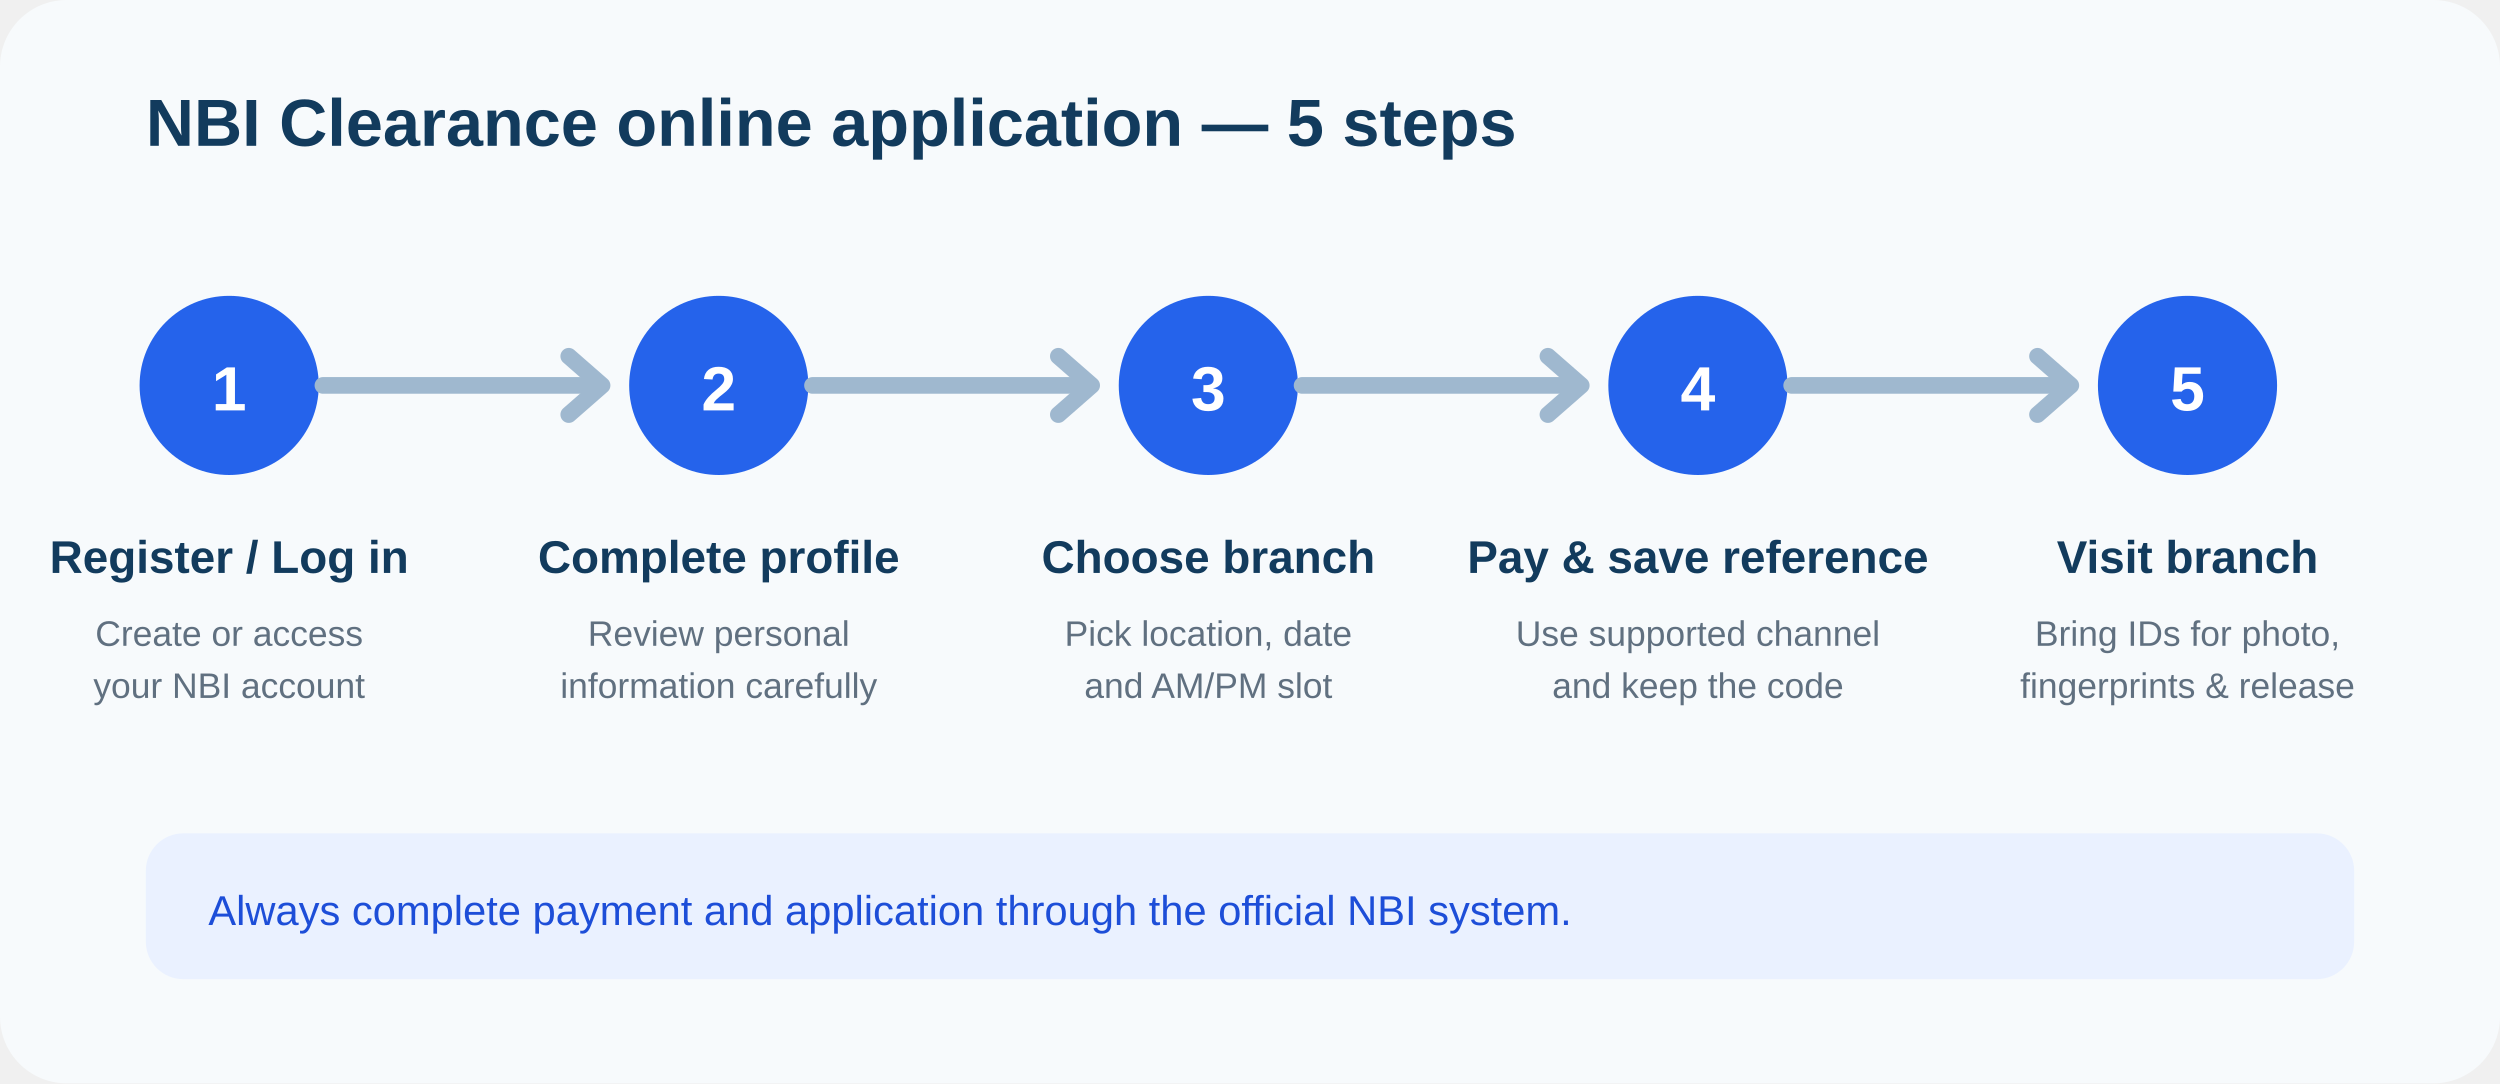
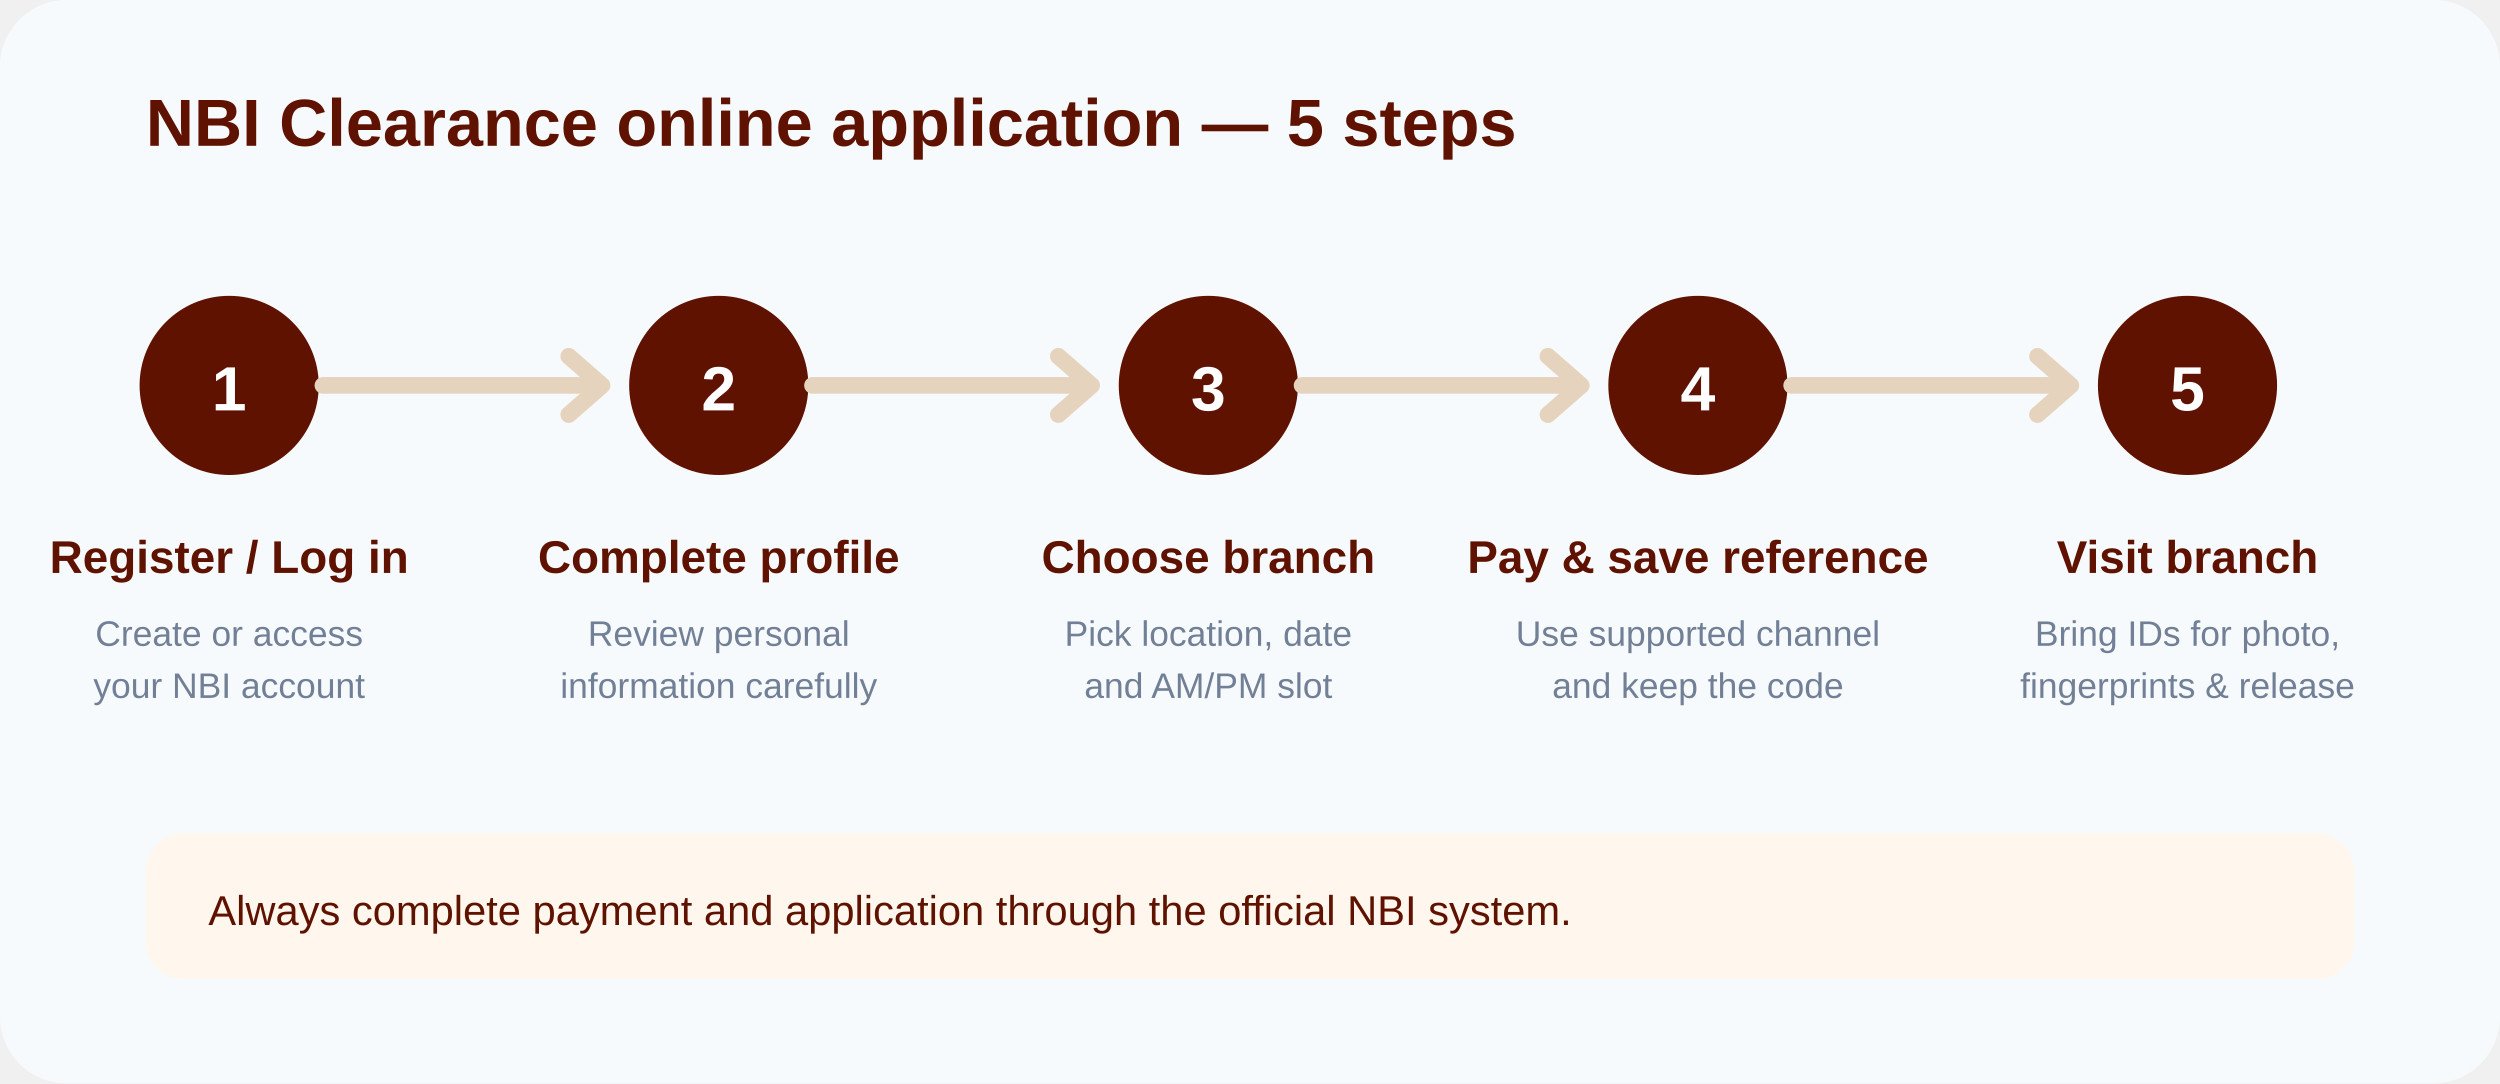
<svg xmlns="http://www.w3.org/2000/svg" viewBox="0 0 1200 520" role="img" aria-labelledby="t d">
-   <rect width="1200" height="520" rx="32" fill="#f7fafc" />
-   <text x="70" y="70" font-family="Arial,sans-serif" font-size="32" font-weight="700" fill="#123b5d">NBI Clearance online application — 5 steps</text>
+   <rect width="1200" height="520" rx="32" fill="#F7FAFC" />
+   <text x="70" y="70" font-family="Arial,sans-serif" font-size="32" font-weight="700" fill="#5f1200">NBI Clearance online application — 5 steps</text>
  <g font-family="Arial,sans-serif">
-     <circle cx="110" cy="185" r="43" fill="#2563eb" />
+     <circle cx="110" cy="185" r="43" fill="#5f1200" />
    <text x="110" y="197" text-anchor="middle" font-size="30" font-weight="700" fill="white">1</text>
-     <path d="M 155 185 H 285" stroke="#9fb8cf" stroke-width="8" stroke-linecap="round" />
-     <path d="M 273 171 l 16 14 -16 14" fill="none" stroke="#9fb8cf" stroke-width="8" stroke-linecap="round" stroke-linejoin="round" />
-     <circle cx="345" cy="185" r="43" fill="#2563eb" />
+     <path d="M 155 185 H 285" stroke="#e5d3bd" stroke-width="8" stroke-linecap="round" />
+     <path d="M 273 171 l 16 14 -16 14" fill="none" stroke="#e5d3bd" stroke-width="8" stroke-linecap="round" stroke-linejoin="round" />
+     <circle cx="345" cy="185" r="43" fill="#5f1200" />
    <text x="345" y="197" text-anchor="middle" font-size="30" font-weight="700" fill="white">2</text>
-     <path d="M 390 185 H 520" stroke="#9fb8cf" stroke-width="8" stroke-linecap="round" />
-     <path d="M 508 171 l 16 14 -16 14" fill="none" stroke="#9fb8cf" stroke-width="8" stroke-linecap="round" stroke-linejoin="round" />
-     <circle cx="580" cy="185" r="43" fill="#2563eb" />
+     <path d="M 390 185 H 520" stroke="#e5d3bd" stroke-width="8" stroke-linecap="round" />
+     <path d="M 508 171 l 16 14 -16 14" fill="none" stroke="#e5d3bd" stroke-width="8" stroke-linecap="round" stroke-linejoin="round" />
+     <circle cx="580" cy="185" r="43" fill="#5f1200" />
    <text x="580" y="197" text-anchor="middle" font-size="30" font-weight="700" fill="white">3</text>
-     <path d="M 625 185 H 755" stroke="#9fb8cf" stroke-width="8" stroke-linecap="round" />
-     <path d="M 743 171 l 16 14 -16 14" fill="none" stroke="#9fb8cf" stroke-width="8" stroke-linecap="round" stroke-linejoin="round" />
-     <circle cx="815" cy="185" r="43" fill="#2563eb" />
+     <path d="M 625 185 H 755" stroke="#e5d3bd" stroke-width="8" stroke-linecap="round" />
+     <path d="M 743 171 l 16 14 -16 14" fill="none" stroke="#e5d3bd" stroke-width="8" stroke-linecap="round" stroke-linejoin="round" />
+     <circle cx="815" cy="185" r="43" fill="#5f1200" />
    <text x="815" y="197" text-anchor="middle" font-size="30" font-weight="700" fill="white">4</text>
-     <path d="M 860 185 H 990" stroke="#9fb8cf" stroke-width="8" stroke-linecap="round" />
-     <path d="M 978 171 l 16 14 -16 14" fill="none" stroke="#9fb8cf" stroke-width="8" stroke-linecap="round" stroke-linejoin="round" />
-     <circle cx="1050" cy="185" r="43" fill="#2563eb" />
+     <path d="M 860 185 H 990" stroke="#e5d3bd" stroke-width="8" stroke-linecap="round" />
+     <path d="M 978 171 l 16 14 -16 14" fill="none" stroke="#e5d3bd" stroke-width="8" stroke-linecap="round" stroke-linejoin="round" />
+     <circle cx="1050" cy="185" r="43" fill="#5f1200" />
    <text x="1050" y="197" text-anchor="middle" font-size="30" font-weight="700" fill="white">5</text>
-     <g fill="#123b5d" font-size="22" font-weight="700">
+     <g fill="#5f1200" font-size="22" font-weight="700">
      <text x="110" y="275" text-anchor="middle">Register / Log in</text>
      <text x="345" y="275" text-anchor="middle">Complete profile</text>
      <text x="580" y="275" text-anchor="middle">Choose branch</text>
      <text x="815" y="275" text-anchor="middle">Pay &amp; save reference</text>
      <text x="1050" y="275" text-anchor="middle">Visit branch</text>
    </g>
-     <g fill="#607080" font-size="17">
+     <g fill="#718096" font-size="17">
      <text x="110" y="310" text-anchor="middle">Create or access</text>
      <text x="110" y="335" text-anchor="middle">your NBI account</text>
      <text x="345" y="310" text-anchor="middle">Review personal</text>
      <text x="345" y="335" text-anchor="middle">information carefully</text>
      <text x="580" y="310" text-anchor="middle">Pick location, date</text>
      <text x="580" y="335" text-anchor="middle">and AM/PM slot</text>
      <text x="815" y="310" text-anchor="middle">Use supported channel</text>
      <text x="815" y="335" text-anchor="middle">and keep the code</text>
      <text x="1050" y="310" text-anchor="middle">Bring IDs for photo,</text>
      <text x="1050" y="335" text-anchor="middle">fingerprints &amp; release</text>
    </g>
-     <rect x="70" y="400" width="1060" height="70" rx="18" fill="#eaf1ff" />
-     <text x="100" y="444" font-size="20" fill="#1d4ed8">Always complete payment and application through the official NBI system.</text>
+     <rect x="70" y="400" width="1060" height="70" rx="18" fill="#fff7ed" />
+     <text x="100" y="444" font-size="20" fill="#5f1200">Always complete payment and application through the official NBI system.</text>
  </g>
</svg>
